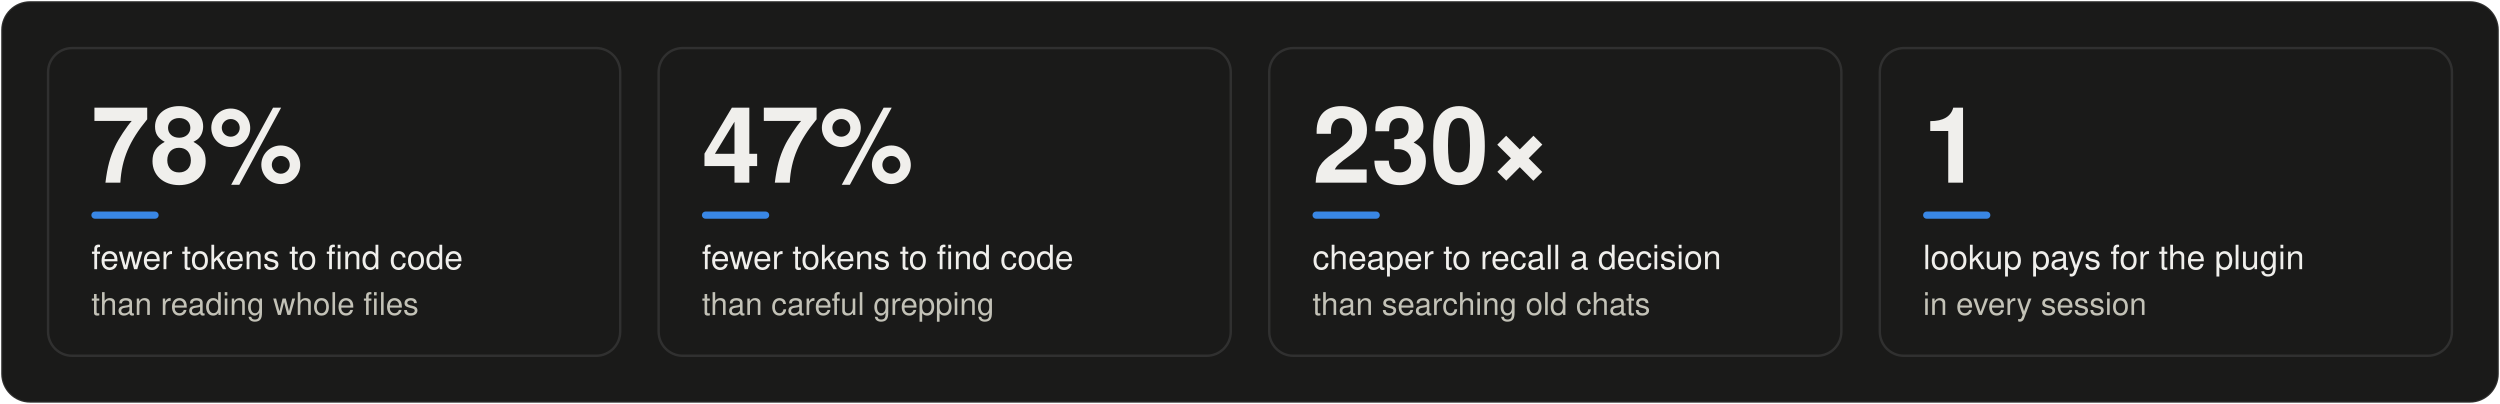
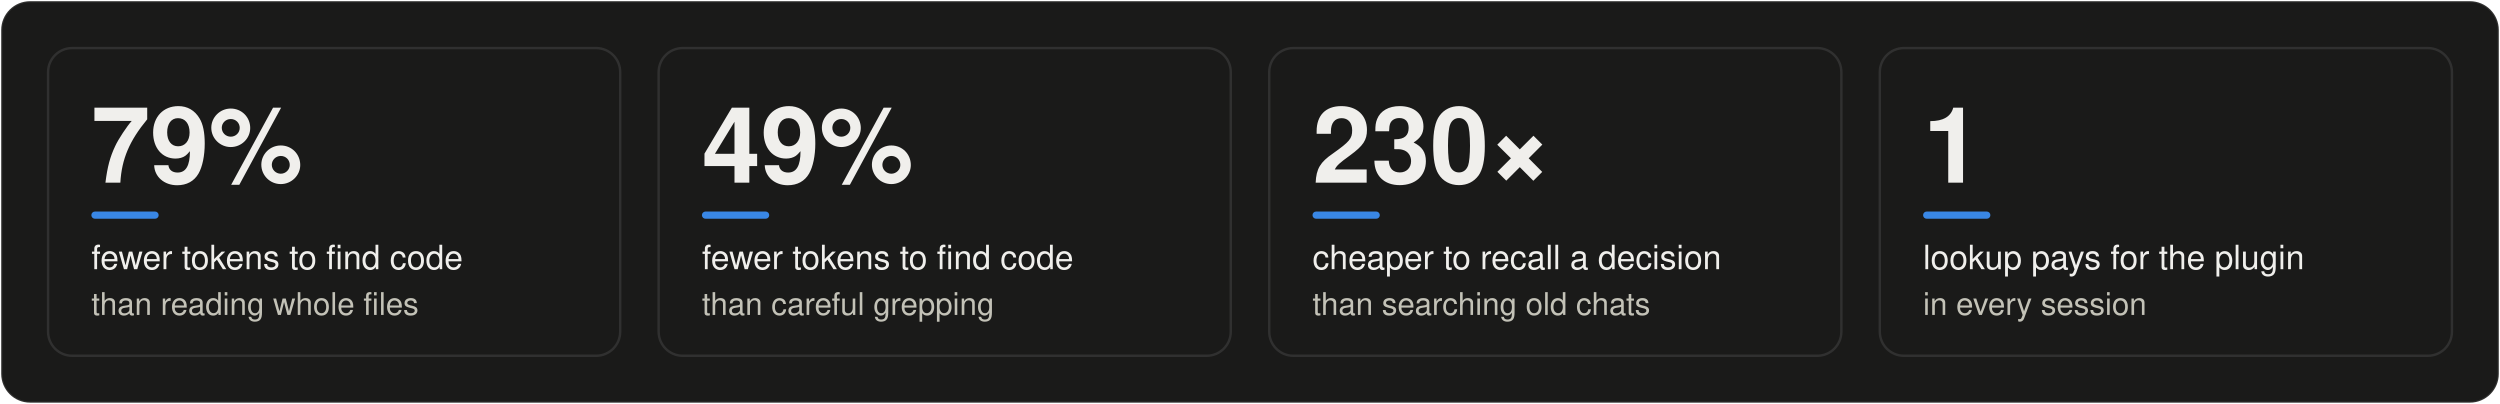
- <svg xmlns="http://www.w3.org/2000/svg" width="1040" height="168" viewBox="0 0 1040 168" role="img" aria-label="remember at a glance: 78% fewer tokens than reading whole files, 47% fewer than careful grepping, 230 times cheaper to recall a decision, pays for itself on the first lookup">
+ <svg xmlns="http://www.w3.org/2000/svg" width="1040" height="168" viewBox="0 0 1040 168" role="img" aria-label="remember at a glance: 79% fewer tokens than reading whole files, 49% fewer than careful grepping, 230 times cheaper to recall a decision, pays for itself on the first lookup">
  <rect x="0.5" y="0.5" width="1039" height="167" rx="12" fill="#1a1a19" stroke="rgba(255,255,255,0.10)" />
  <g font-family="-apple-system, BlinkMacSystemFont, 'Segoe UI', Helvetica, Arial, sans-serif">
    <rect x="20" y="20" width="238" height="128" rx="10" fill="none" stroke="rgba(255,255,255,0.10)" />
-     <text x="38" y="76" font-size="44" font-weight="600" fill="#f0efec" text-anchor="start">78%</text>
+     <text x="38" y="76" font-size="44" font-weight="600" fill="#f0efec" text-anchor="start">79%</text>
    <rect x="38" y="88" width="28" height="3" rx="1.5" fill="#3987e5" />
    <text x="38" y="112" font-size="14" font-weight="400" fill="#f0efec" text-anchor="start">fewer tokens to find code</text>
    <text x="38" y="131" font-size="13" font-weight="400" fill="#c3c2b7" text-anchor="start">than reading whole files</text>
    <rect x="274" y="20" width="238" height="128" rx="10" fill="none" stroke="rgba(255,255,255,0.10)" />
-     <text x="292" y="76" font-size="44" font-weight="600" fill="#f0efec" text-anchor="start">47%</text>
+     <text x="292" y="76" font-size="44" font-weight="600" fill="#f0efec" text-anchor="start">49%</text>
    <rect x="292" y="88" width="28" height="3" rx="1.5" fill="#3987e5" />
    <text x="292" y="112" font-size="14" font-weight="400" fill="#f0efec" text-anchor="start">fewer tokens to find code</text>
    <text x="292" y="131" font-size="13" font-weight="400" fill="#c3c2b7" text-anchor="start">than careful grepping</text>
    <rect x="528" y="20" width="238" height="128" rx="10" fill="none" stroke="rgba(255,255,255,0.10)" />
    <text x="546" y="76" font-size="44" font-weight="600" fill="#f0efec" text-anchor="start">230×</text>
    <rect x="546" y="88" width="28" height="3" rx="1.5" fill="#3987e5" />
    <text x="546" y="112" font-size="14" font-weight="400" fill="#f0efec" text-anchor="start">cheaper to recall a decision</text>
    <text x="546" y="131" font-size="13" font-weight="400" fill="#c3c2b7" text-anchor="start">than searching old chats</text>
    <rect x="782" y="20" width="238" height="128" rx="10" fill="none" stroke="rgba(255,255,255,0.10)" />
    <text x="800" y="76" font-size="44" font-weight="600" fill="#f0efec" text-anchor="start">1</text>
    <rect x="800" y="88" width="28" height="3" rx="1.5" fill="#3987e5" />
    <text x="800" y="112" font-size="14" font-weight="400" fill="#f0efec" text-anchor="start">lookup pays for the plugin</text>
    <text x="800" y="131" font-size="13" font-weight="400" fill="#c3c2b7" text-anchor="start">in every session</text>
  </g>
</svg>
